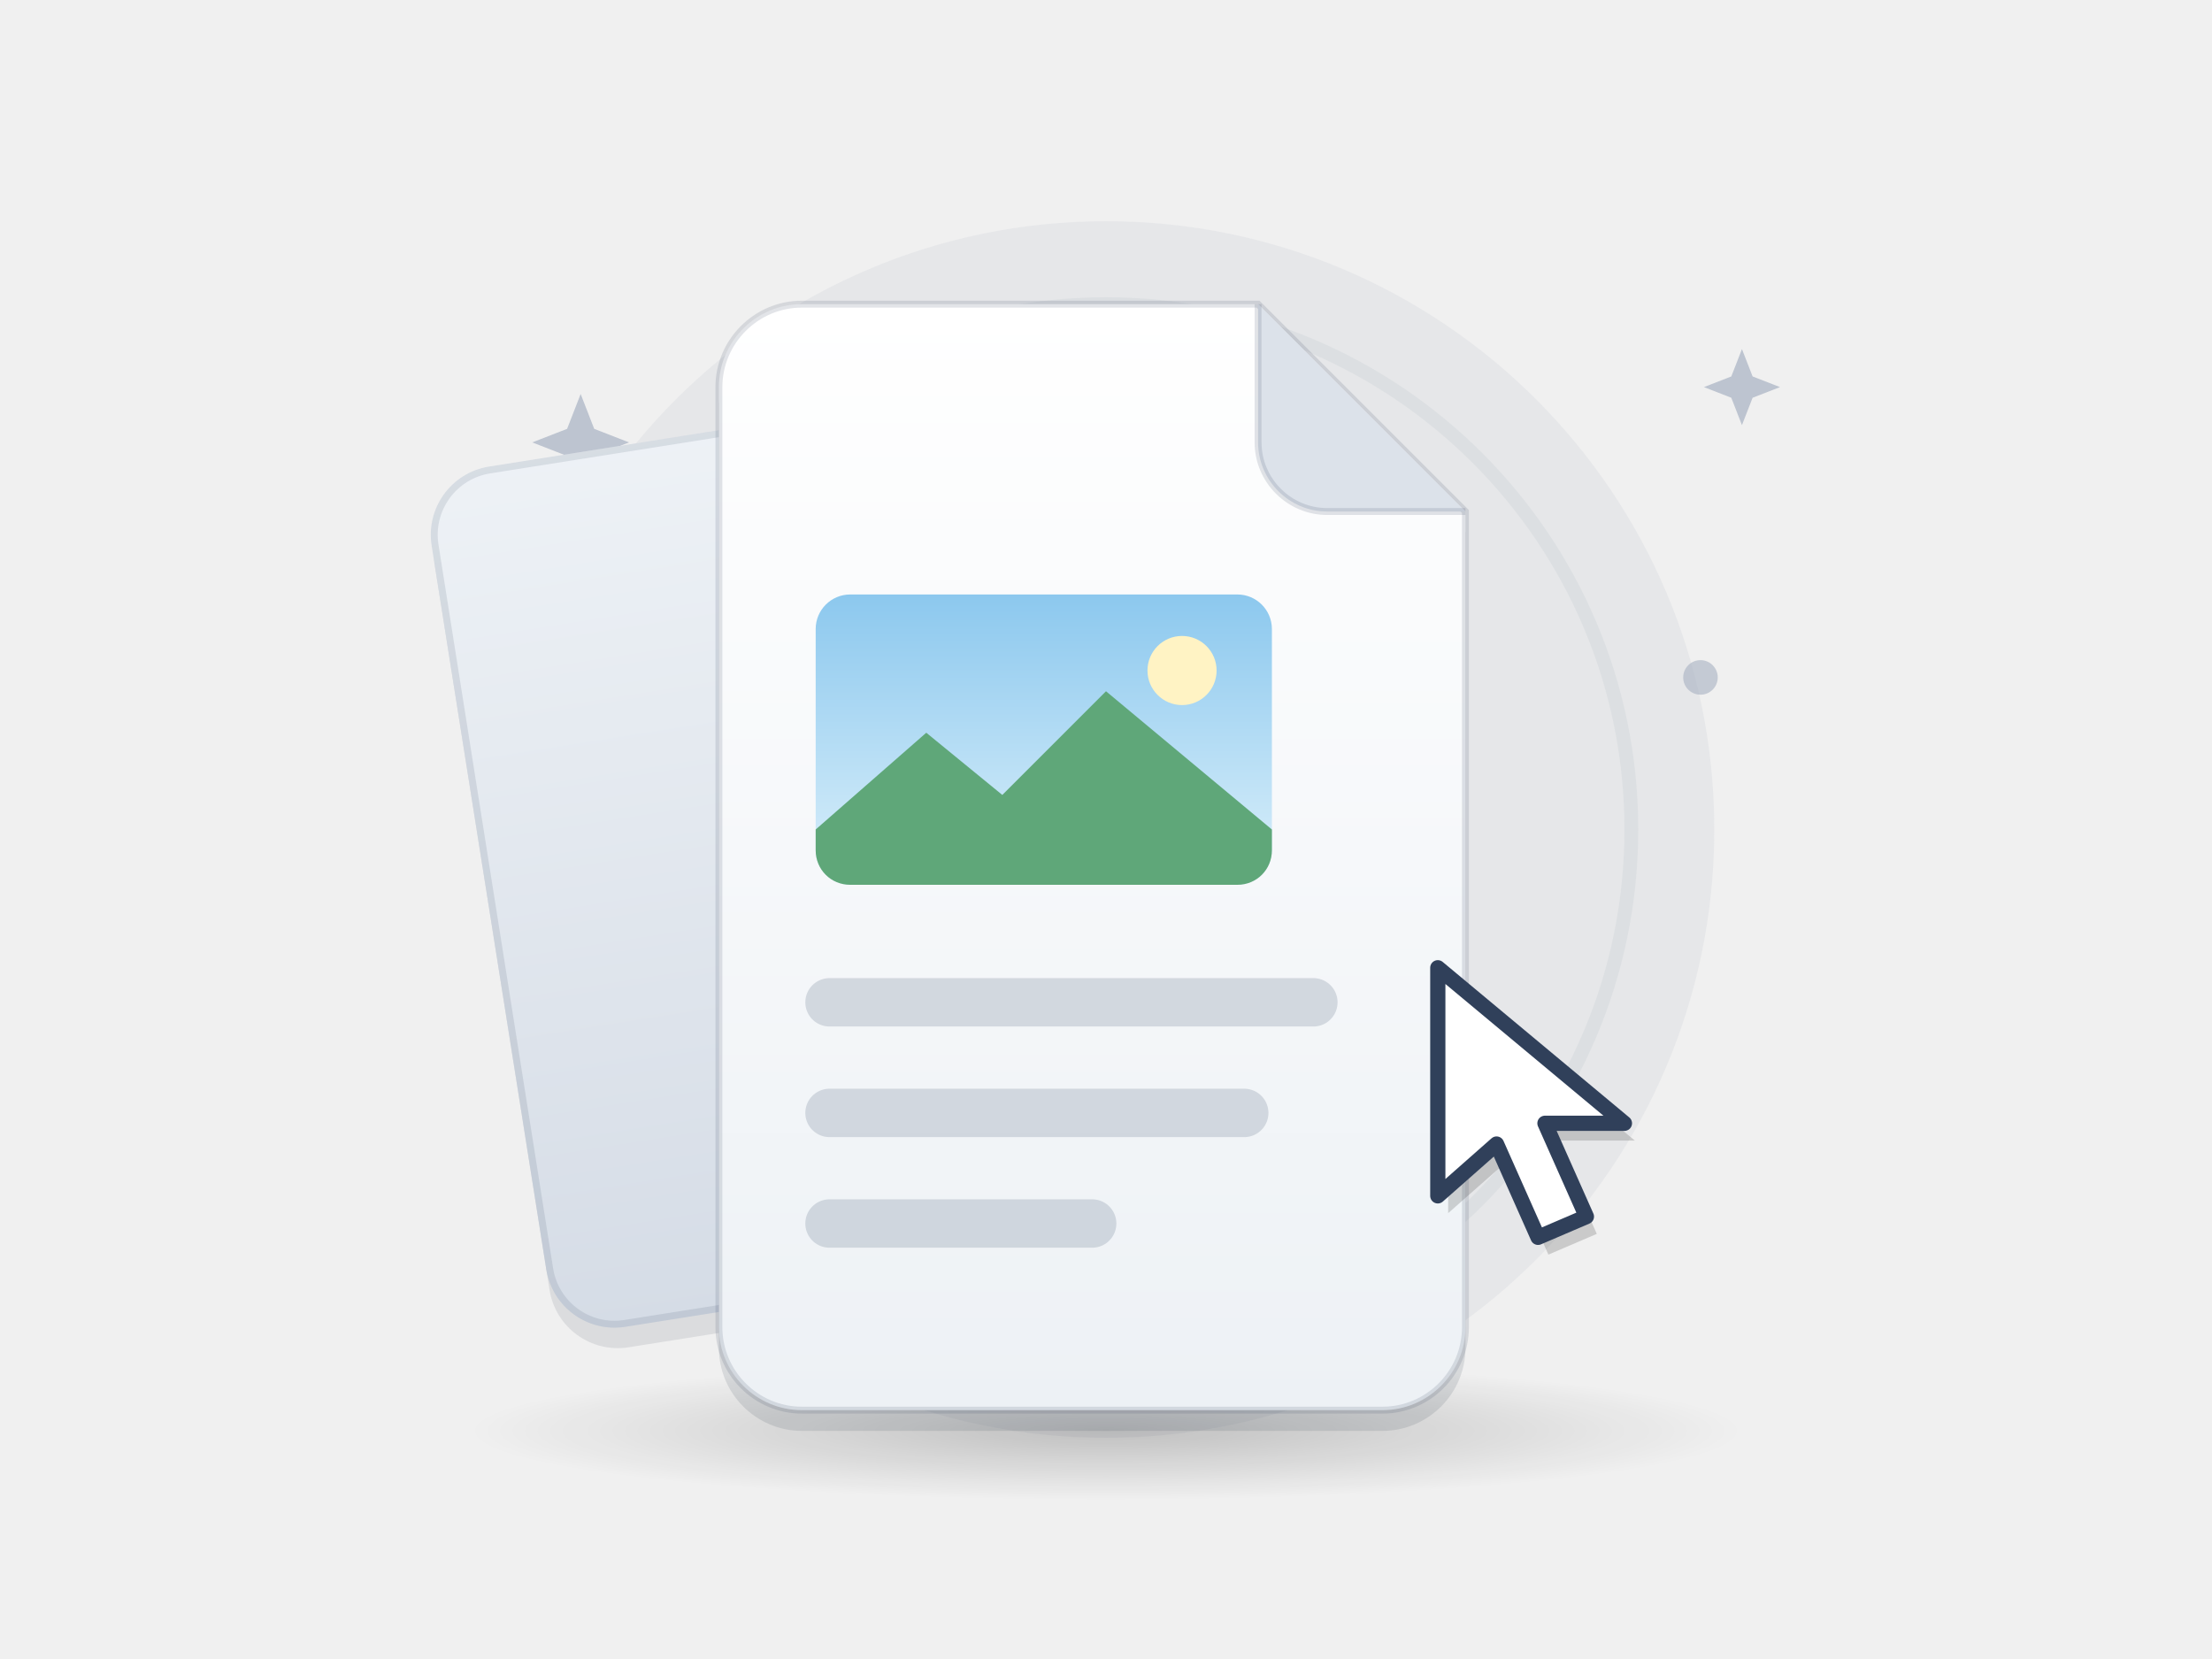
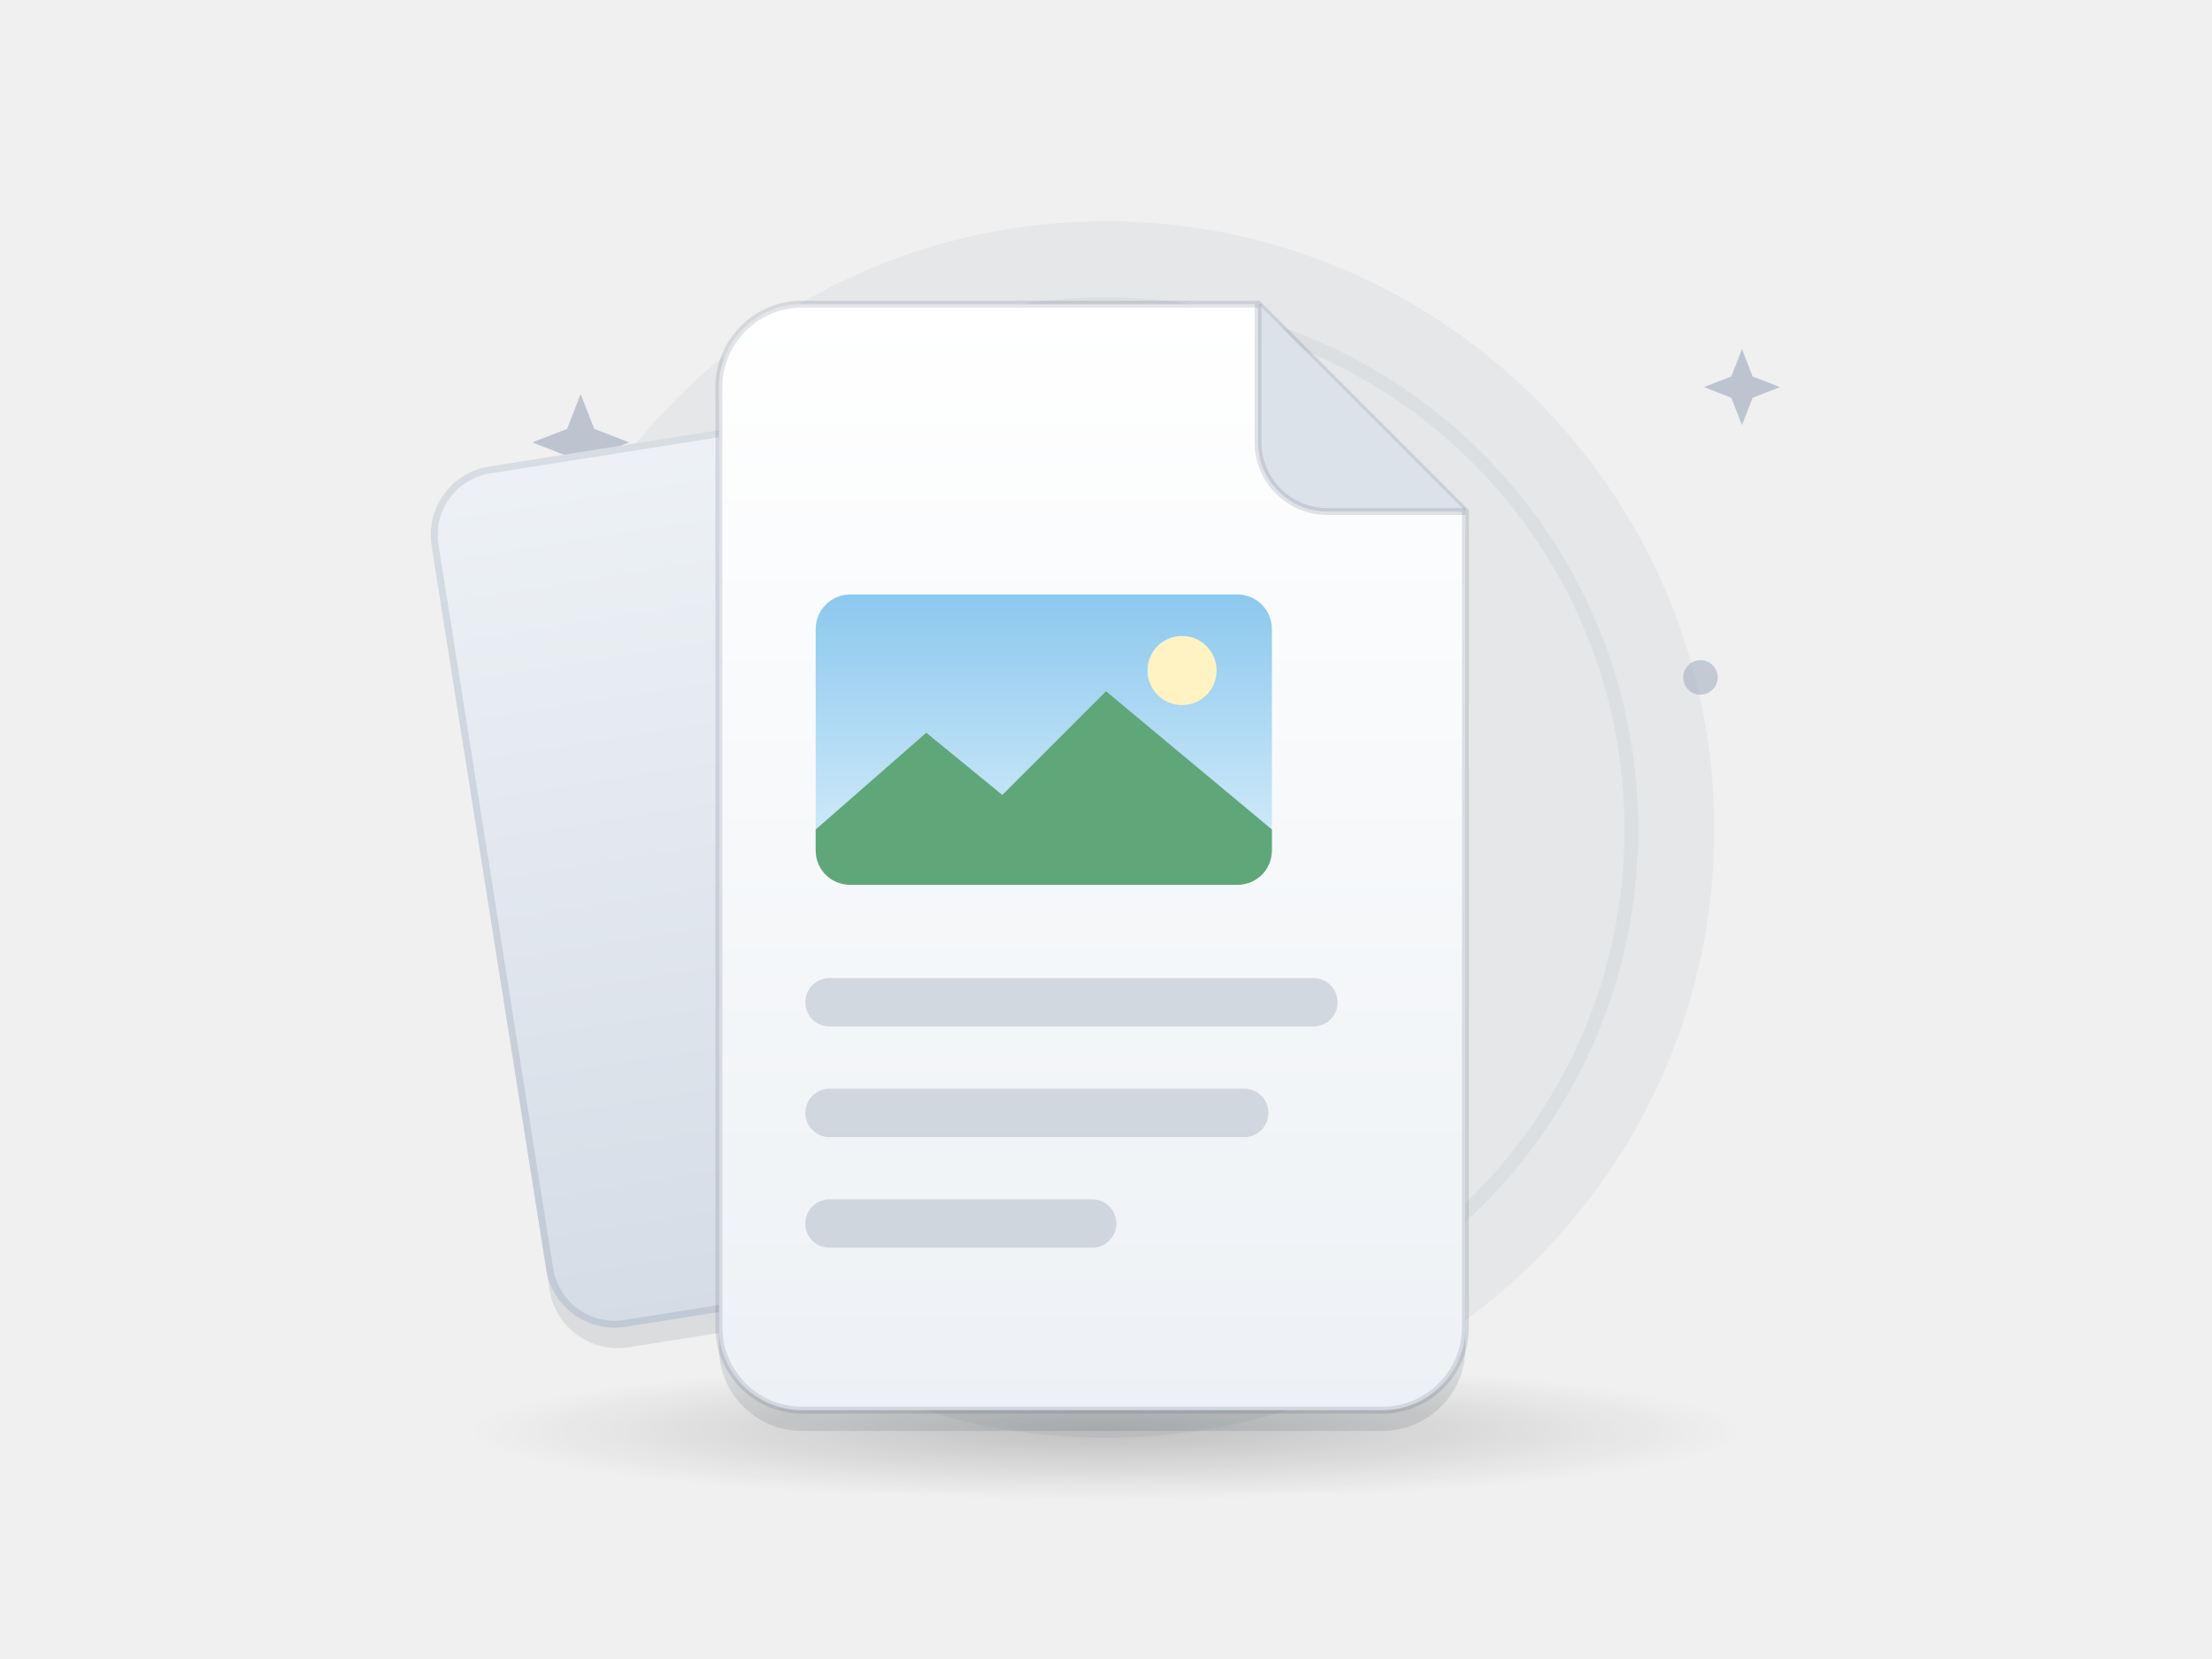
<svg xmlns="http://www.w3.org/2000/svg" width="320" height="240" viewBox="0 0 320 240" fill="none">
  <defs>
    <radialGradient id="ground" cx="0" cy="0" r="1" gradientUnits="userSpaceOnUse" gradientTransform="translate(160 207) scale(92 10)">
      <stop stop-color="#000000" stop-opacity="0.2" />
      <stop offset="1" stop-color="#000000" stop-opacity="0" />
    </radialGradient>
    <linearGradient id="paper" x1="0" y1="44" x2="0" y2="204" gradientUnits="userSpaceOnUse">
      <stop stop-color="#FFFFFF" />
      <stop offset="1" stop-color="#EDF1F5" />
    </linearGradient>
    <linearGradient id="paperRear" x1="0" y1="58" x2="0" y2="186" gradientUnits="userSpaceOnUse">
      <stop stop-color="#EEF2F6" />
      <stop offset="1" stop-color="#D5DCE6" />
    </linearGradient>
    <linearGradient id="sky" x1="0" y1="86" x2="0" y2="126" gradientUnits="userSpaceOnUse">
      <stop stop-color="#8CC8EE" />
      <stop offset="1" stop-color="#D7EEFA" />
    </linearGradient>
  </defs>
  <circle cx="160" cy="120" r="88" fill="#8A96A8" fill-opacity="0.09" />
  <circle cx="160" cy="120" r="76" stroke="#8A96A8" stroke-opacity="0.10" stroke-width="2" />
  <path d="M84 57L85.96 62.04L91 64L85.96 65.96L84 71L82.04 65.96L77 64L82.04 62.04Z" fill="#A7B1C2" fill-opacity="0.7" />
  <path d="M252 50.5L253.54 54.46L257.5 56L253.54 57.54L252 61.5L250.46 57.54L246.5 56L250.46 54.46Z" fill="#A7B1C2" fill-opacity="0.7" />
  <circle cx="246" cy="98" r="2.5" fill="#A7B1C2" fill-opacity="0.6" />
  <ellipse cx="160" cy="207" rx="92" ry="10" fill="url(#ground)" />
  <g transform="rotate(-9 128 186)">
    <rect x="80" y="60" width="100" height="126" rx="10" fill="#1E2A3C" fill-opacity="0.10" transform="translate(0 3)" />
    <rect x="80" y="60" width="100" height="126" rx="10" fill="url(#paperRear)" />
    <rect x="80.5" y="60.5" width="99" height="125" rx="9.5" stroke="#30405A" stroke-opacity="0.12" />
  </g>
  <path d="M116 44H182L212 74V192C212 198.6 206.6 204 200 204H116C109.4 204 104 198.6 104 192V56C104 49.4 109.4 44 116 44Z" fill="#1E2A3C" fill-opacity="0.12" transform="translate(0 3)" />
  <path d="M116 44H182L212 74V192C212 198.6 206.6 204 200 204H116C109.4 204 104 198.6 104 192V56C104 49.4 109.4 44 116 44Z" fill="url(#paper)" />
  <path d="M116 44H182L212 74V192C212 198.6 206.6 204 200 204H116C109.4 204 104 198.6 104 192V56C104 49.4 109.4 44 116 44Z" stroke="#30405A" stroke-opacity="0.14" />
  <path d="M182 44V64C182 69.5 186.5 74 192 74H212Z" fill="#DCE2EA" />
  <path d="M182 44V64C182 69.5 186.5 74 192 74H212" stroke="#30405A" stroke-opacity="0.14" stroke-linejoin="round" />
  <rect x="118" y="86" width="66" height="42" rx="5" fill="url(#sky)" />
  <path d="M118 120L134 106L145 115L160 100L184 120V123C184 125.8 181.8 128 179 128H123C120.2 128 118 125.8 118 123Z" fill="#5FA779" />
  <circle cx="171" cy="97" r="5" fill="#FFF3C4" />
  <path d="M120 145H190M120 161H180M120 177H158" stroke="#5E6E87" stroke-opacity="0.22" stroke-width="7" stroke-linecap="round" />
-   <g transform="translate(208 140)">
-     <path d="M0 0V33L8.5 25.5L14.5 39L21.5 36L15.5 22.5H27Z" fill="#000000" fill-opacity="0.16" transform="translate(1.5 2.5)" />
-     <path d="M0 0V33L8.5 25.5L14.5 39L21.5 36L15.5 22.5H27Z" fill="#FFFFFF" stroke="#30405A" stroke-width="2.2" stroke-linejoin="round" />
-   </g>
</svg>
